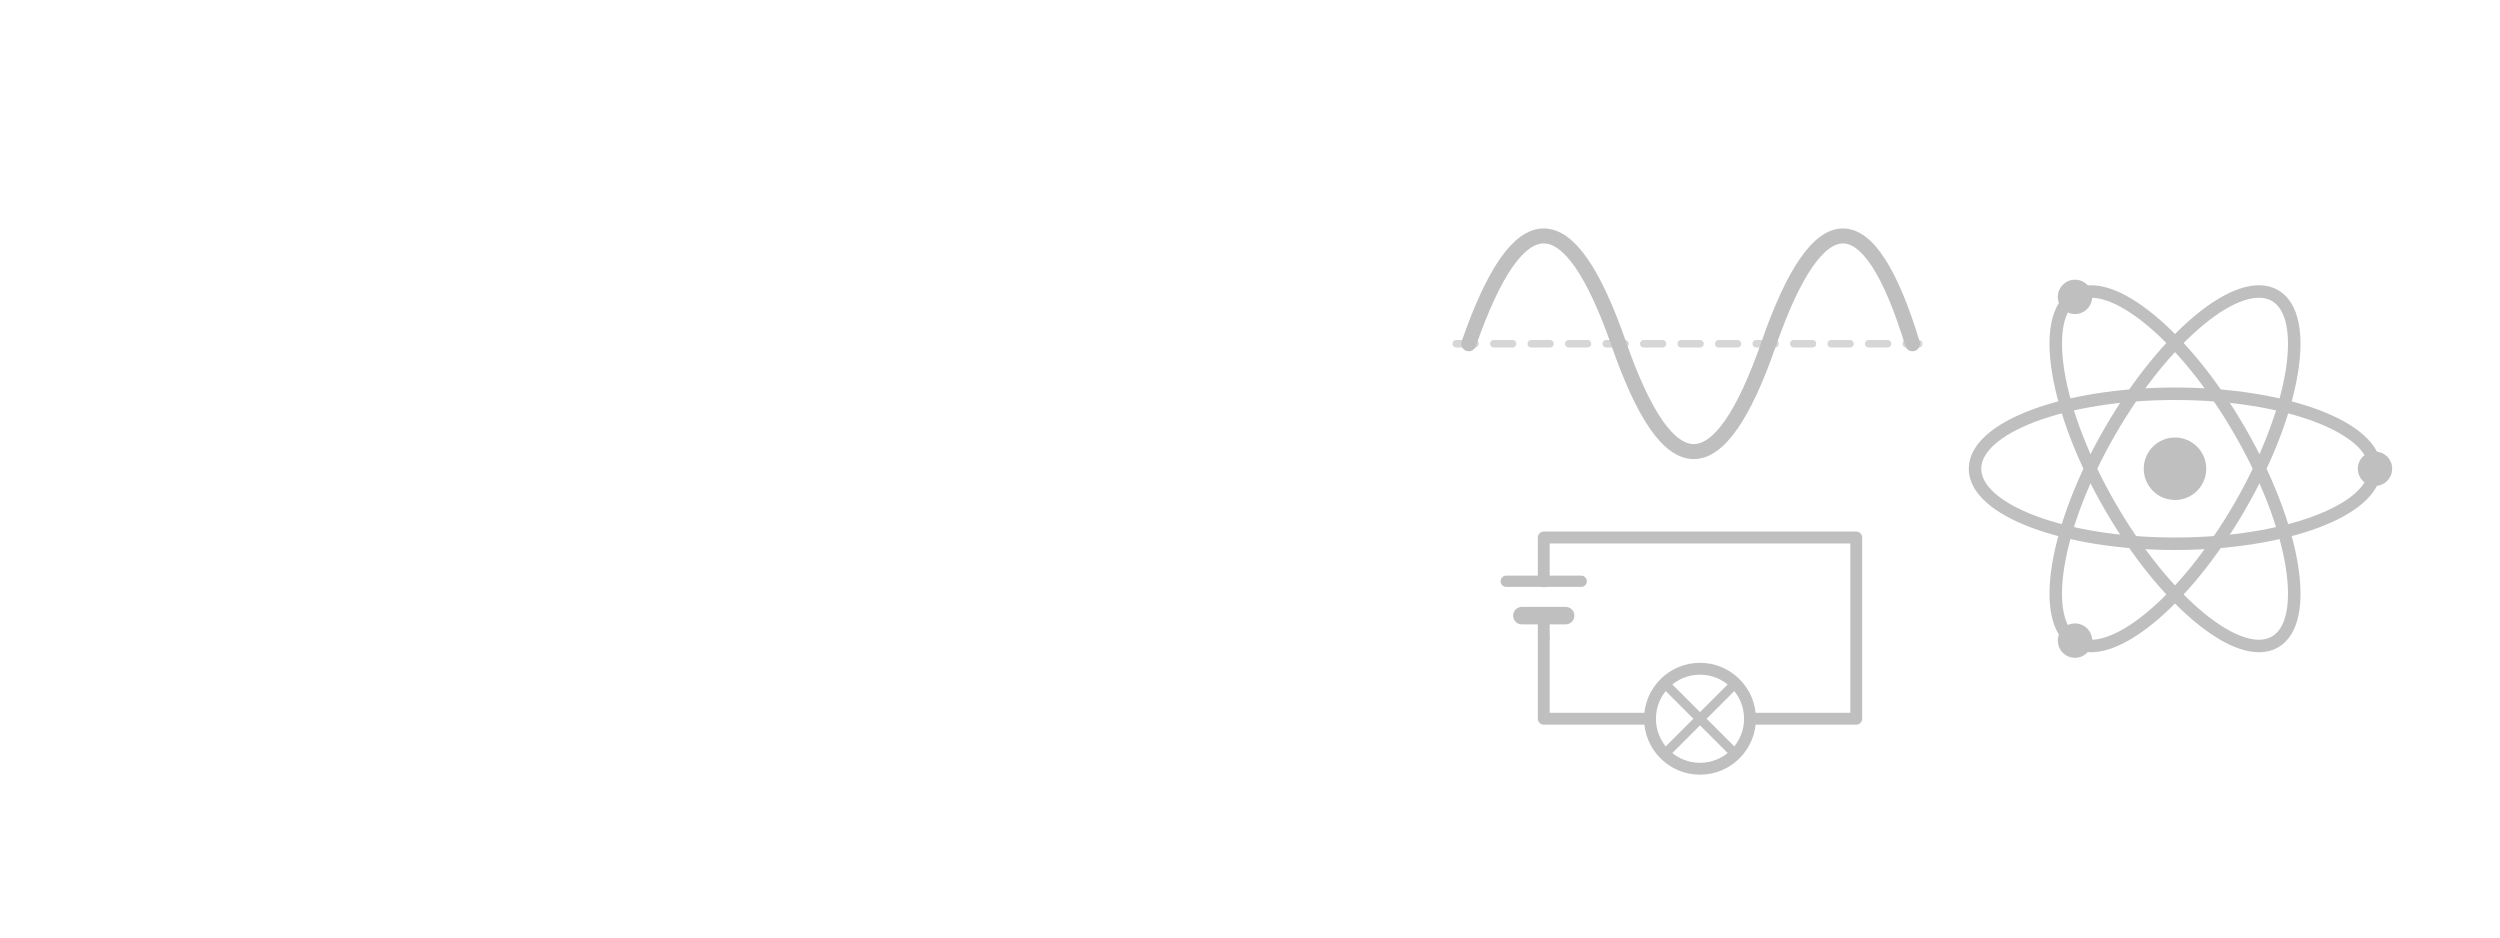
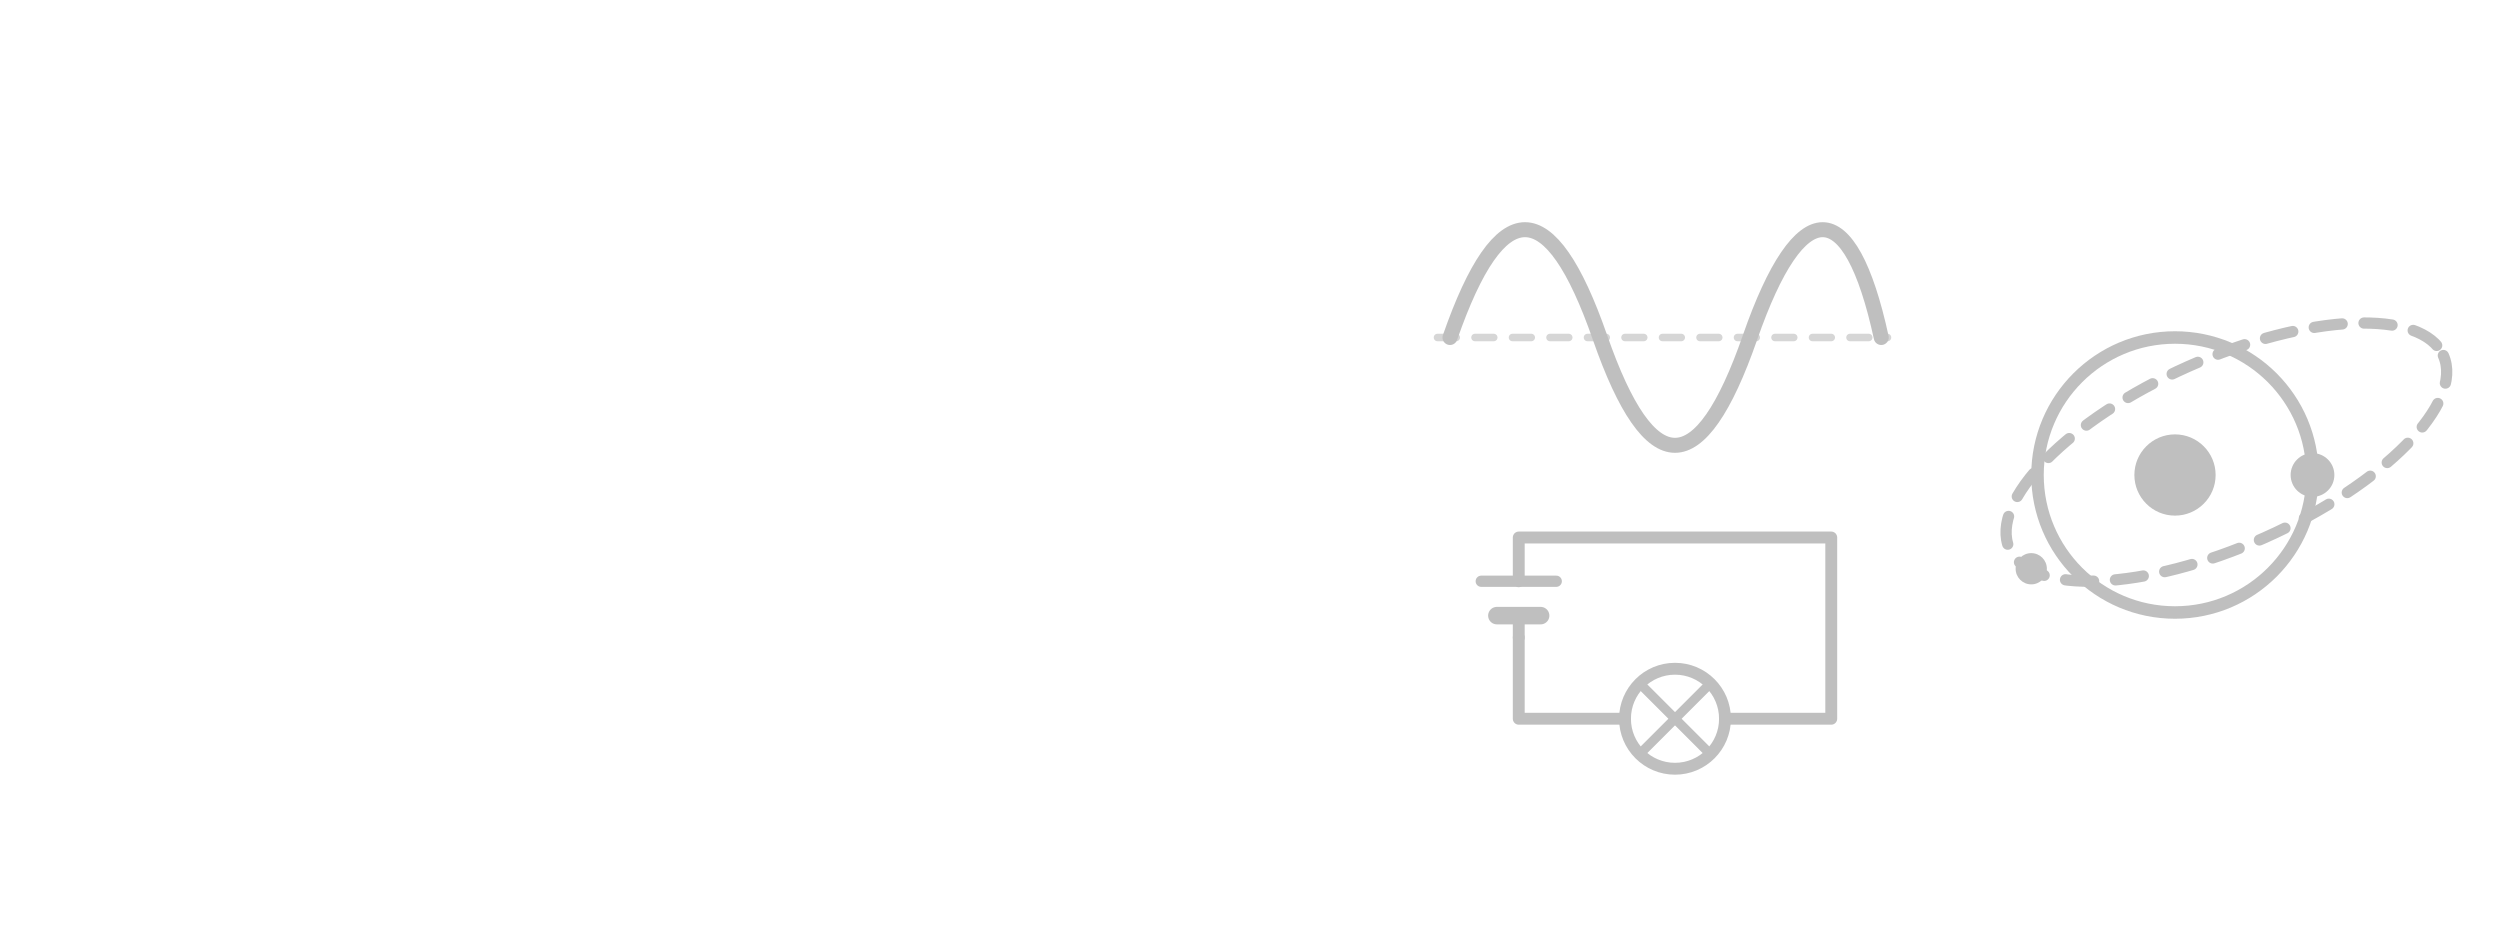
- <svg xmlns="http://www.w3.org/2000/svg" viewBox="0 0 800 300" width="800" height="300" role="img" aria-label="Greyscale line art of a transverse wave, circuit loop and orbital atom">
+ <svg xmlns="http://www.w3.org/2000/svg" viewBox="0 0 800 300" width="800" height="300" role="img" aria-label="Physics booklet motif: transverse wave, electric circuit and planetary orbits">
  <g fill="none" stroke="#1a1a1a" stroke-linecap="round" stroke-linejoin="round" opacity="0.28">
-     <g transform="translate(466,76)">
-       <line x1="0" y1="34" x2="148" y2="34" stroke-width="2.4" stroke-dasharray="6 6" opacity="0.65" />
-       <path d="M 4 34 C 20 -12, 36 -12, 52 34 C 68 80, 84 80, 100 34 C 116 -12, 132 -12, 146 34" stroke-width="4.8" />
-       <g transform="translate(12,92)">
+     <g transform="translate(460,74)">
+       <line x1="0" y1="34" x2="144" y2="34" stroke-width="2.4" stroke-dasharray="6 6" opacity="0.65" />
+       <path d="M 4 34 C 20 -12, 36 -12, 52 34 C 68 80, 84 80, 100 34 C 116 -12, 132 -12, 142 34" stroke-width="4.8" />
+       <g transform="translate(10,94)">
        <path d="M 16 18 L 16 4 L 116 4 L 116 62 L 82 62 M 50 62 L 16 62 L 16 36" stroke-width="3.8" />
        <line x1="4" y1="18" x2="28" y2="18" stroke-width="3.6" />
        <line x1="9" y1="29" x2="23" y2="29" stroke-width="5.6" />
        <line x1="16" y1="29" x2="16" y2="36" stroke-width="3.8" />
        <circle cx="66" cy="62" r="16" stroke-width="3.8" />
        <line x1="55" y1="51" x2="77" y2="73" stroke-width="3" />
        <line x1="77" y1="51" x2="55" y2="73" stroke-width="3" />
      </g>
    </g>
-     <g transform="translate(696,150)">
-       <ellipse cx="0" cy="0" rx="64" ry="24" stroke-width="4" />
-       <ellipse cx="0" cy="0" rx="64" ry="24" transform="rotate(60)" stroke-width="4" />
-       <ellipse cx="0" cy="0" rx="64" ry="24" transform="rotate(-60)" stroke-width="4" />
-       <circle cx="0" cy="0" r="10" fill="#1a1a1a" stroke="none" />
-       <circle cx="64" cy="0" r="5.5" fill="#1a1a1a" stroke="none" />
-       <circle cx="-32" cy="-55" r="5.5" fill="#1a1a1a" stroke="none" />
-       <circle cx="-32" cy="55" r="5.5" fill="#1a1a1a" stroke="none" />
+     <g transform="translate(696,152)">
+       <circle cx="0" cy="0" r="13" fill="#1a1a1a" stroke="none" />
+       <circle cx="0" cy="0" r="44" stroke-width="4" />
+       <circle cx="44" cy="0" r="7" fill="#1a1a1a" stroke="none" />
+       <ellipse cx="18" cy="0" rx="76" ry="30" transform="rotate(-24)" stroke-width="3.6" stroke-dasharray="9 7" />
+       <circle cx="-46" cy="30" r="5" fill="#1a1a1a" stroke="none" />
    </g>
  </g>
</svg>
